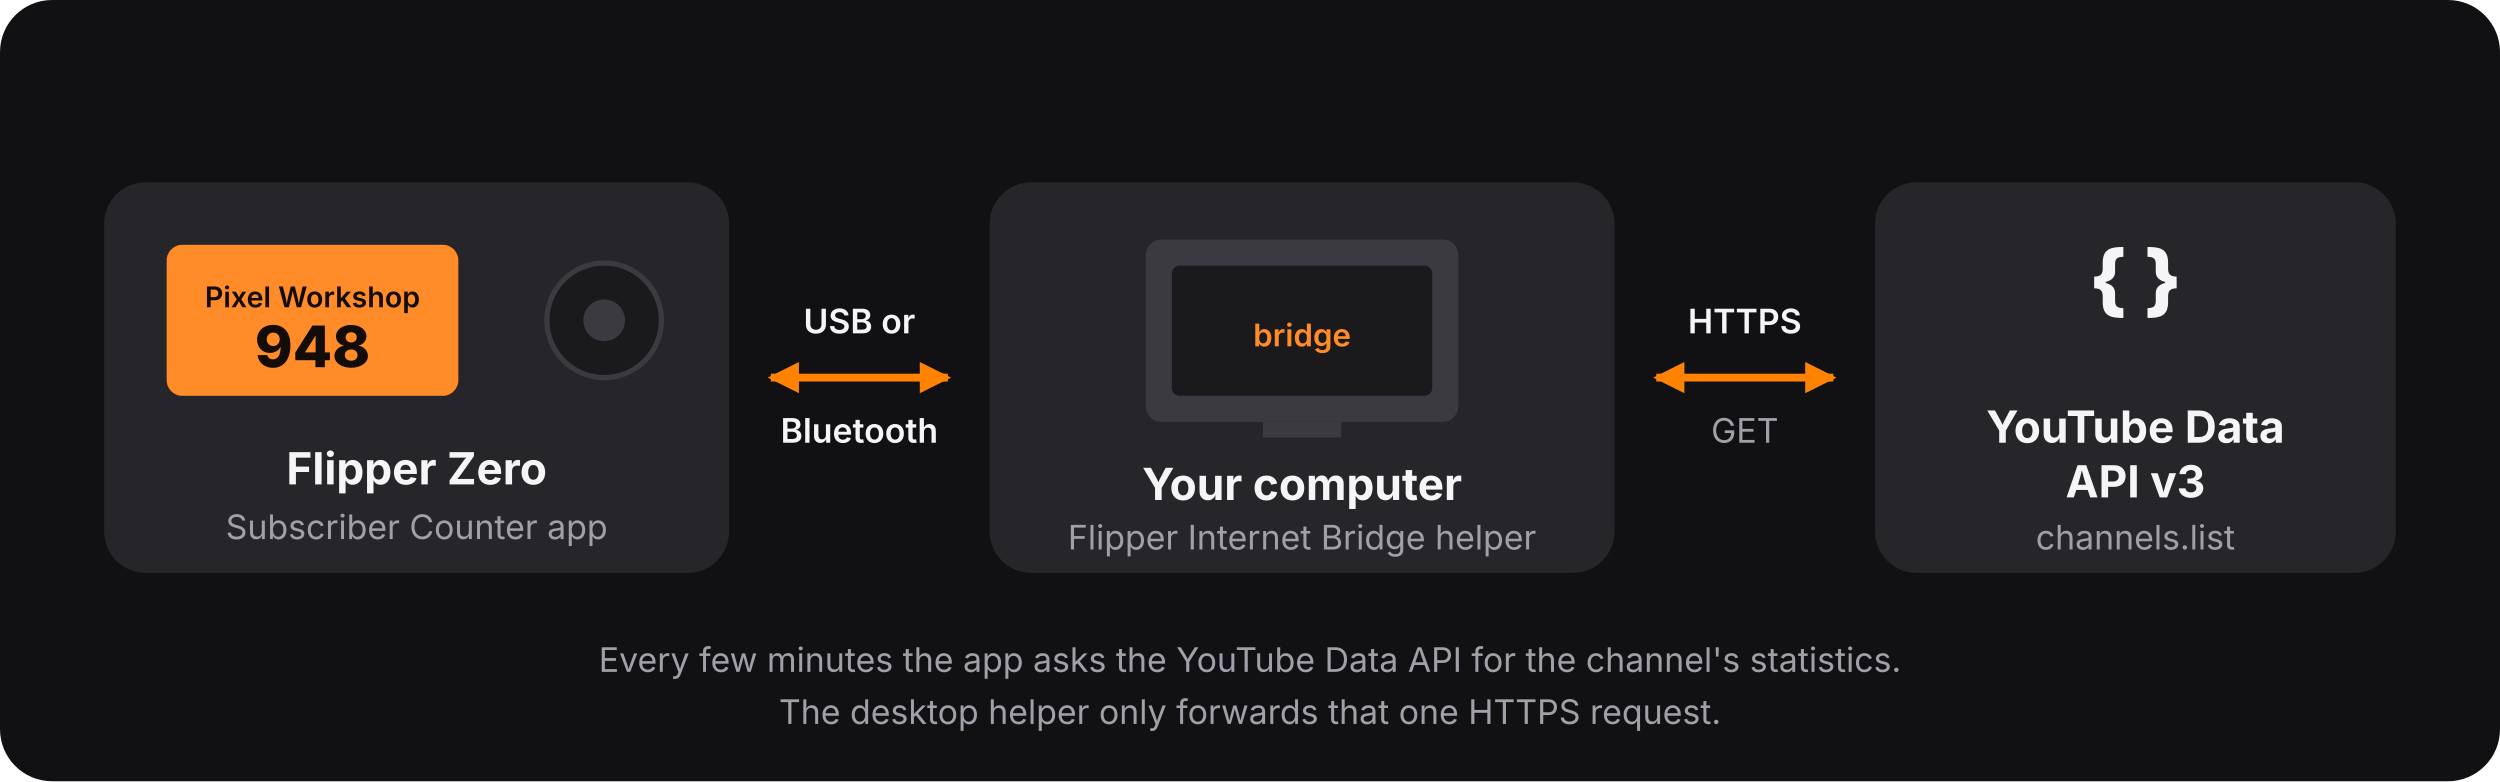
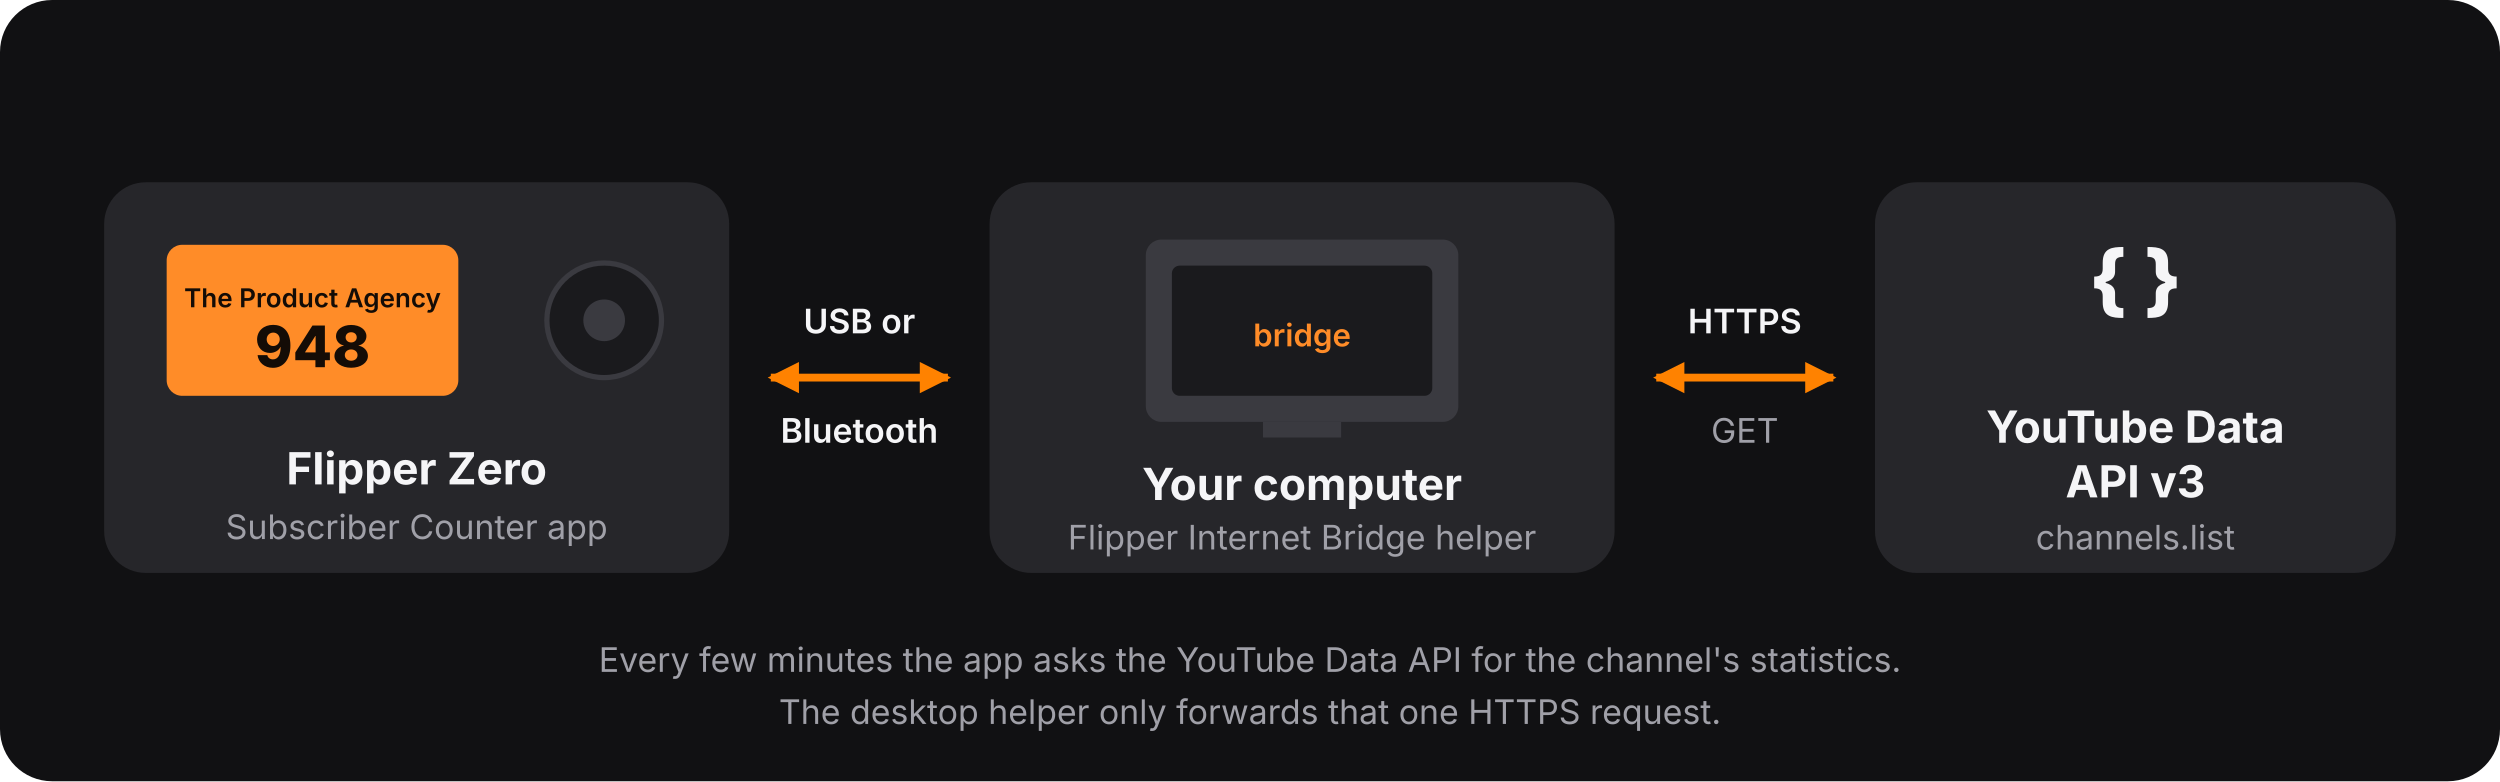
<svg xmlns="http://www.w3.org/2000/svg" viewBox="0 0 960 300" width="960" height="300" font-family="Inter, -apple-system, BlinkMacSystemFont, 'Segoe UI', Helvetica, Arial, sans-serif">
  <defs>
    <marker id="arrow" viewBox="0 0 10 10" refX="9" refY="5" markerWidth="4" markerHeight="4" orient="auto-start-reverse">
      <path d="M0,0 L10,5 L0,10 z" fill="#ff8200" />
    </marker>
  </defs>
  <rect width="960" height="300" rx="20" fill="#111113" />
  <rect x="40" y="70" width="240" height="150" rx="16" fill="#26262a" />
  <rect x="64" y="94" width="112" height="58" rx="6" fill="#ff8c28" />
-   <text x="120" y="118" text-anchor="middle" font-size="11" font-weight="600" fill="#140c06">Pixel Workshop</text>
+   <text x="120" y="118" text-anchor="middle" font-size="10" font-weight="600" fill="#140c06">The Product Agency</text>
  <text x="120" y="141" text-anchor="middle" font-size="22" font-weight="800" fill="#140c06">948</text>
  <circle cx="232" cy="123" r="22" fill="#1a1a1d" stroke="#3a3a40" stroke-width="2" />
  <circle cx="232" cy="123" r="8" fill="#3a3a40" />
  <text x="160" y="186" text-anchor="middle" font-size="17" font-weight="700" fill="#f5f5f7">Flipper Zero</text>
  <text x="160" y="207" text-anchor="middle" font-size="13" fill="#a0a0a8">Subscriber Counter app</text>
  <line x1="296" y1="145" x2="364" y2="145" stroke="#ff8200" stroke-width="3" marker-start="url(#arrow)" marker-end="url(#arrow)" />
  <text x="330" y="128" text-anchor="middle" font-size="13" font-weight="600" fill="#f5f5f7">USB or</text>
  <text x="330" y="170" text-anchor="middle" font-size="13" font-weight="600" fill="#f5f5f7">Bluetooth</text>
  <rect x="380" y="70" width="240" height="150" rx="16" fill="#26262a" />
  <rect x="440" y="92" width="120" height="70" rx="6" fill="#3a3a40" />
  <rect x="450" y="102" width="100" height="50" rx="3" fill="#1a1a1d" />
  <text x="500" y="133" text-anchor="middle" font-size="12" font-weight="600" fill="#ff8c28">bridge</text>
  <rect x="485" y="162" width="30" height="6" fill="#3a3a40" />
  <text x="500" y="192" text-anchor="middle" font-size="17" font-weight="700" fill="#f5f5f7">Your computer</text>
  <text x="500" y="211" text-anchor="middle" font-size="13" fill="#a0a0a8">Flipper Internet Bridge helper</text>
  <line x1="636" y1="145" x2="704" y2="145" stroke="#ff8200" stroke-width="3" marker-start="url(#arrow)" marker-end="url(#arrow)" />
  <text x="670" y="128" text-anchor="middle" font-size="13" font-weight="600" fill="#f5f5f7">HTTPS</text>
  <text x="670" y="170" text-anchor="middle" font-size="13" fill="#a0a0a8">GET</text>
  <rect x="720" y="70" width="200" height="150" rx="16" fill="#26262a" />
  <text x="820" y="118" text-anchor="middle" font-size="30" font-weight="800" fill="#f5f5f7">{ }</text>
  <text x="820" y="170" text-anchor="middle" font-size="17" font-weight="700" fill="#f5f5f7">YouTube Data</text>
  <text x="820" y="191" text-anchor="middle" font-size="17" font-weight="700" fill="#f5f5f7">API v3</text>
  <text x="820" y="211" text-anchor="middle" font-size="13" fill="#a0a0a8">channels.list</text>
  <text x="480" y="258" text-anchor="middle" font-size="13" fill="#a0a0a8">Every few minutes the app asks the YouTube Data API for the channel's statistics.</text>
  <text x="480" y="278" text-anchor="middle" font-size="13" fill="#a0a0a8">The desktop helper only forwards that one HTTPS request.</text>
</svg>
